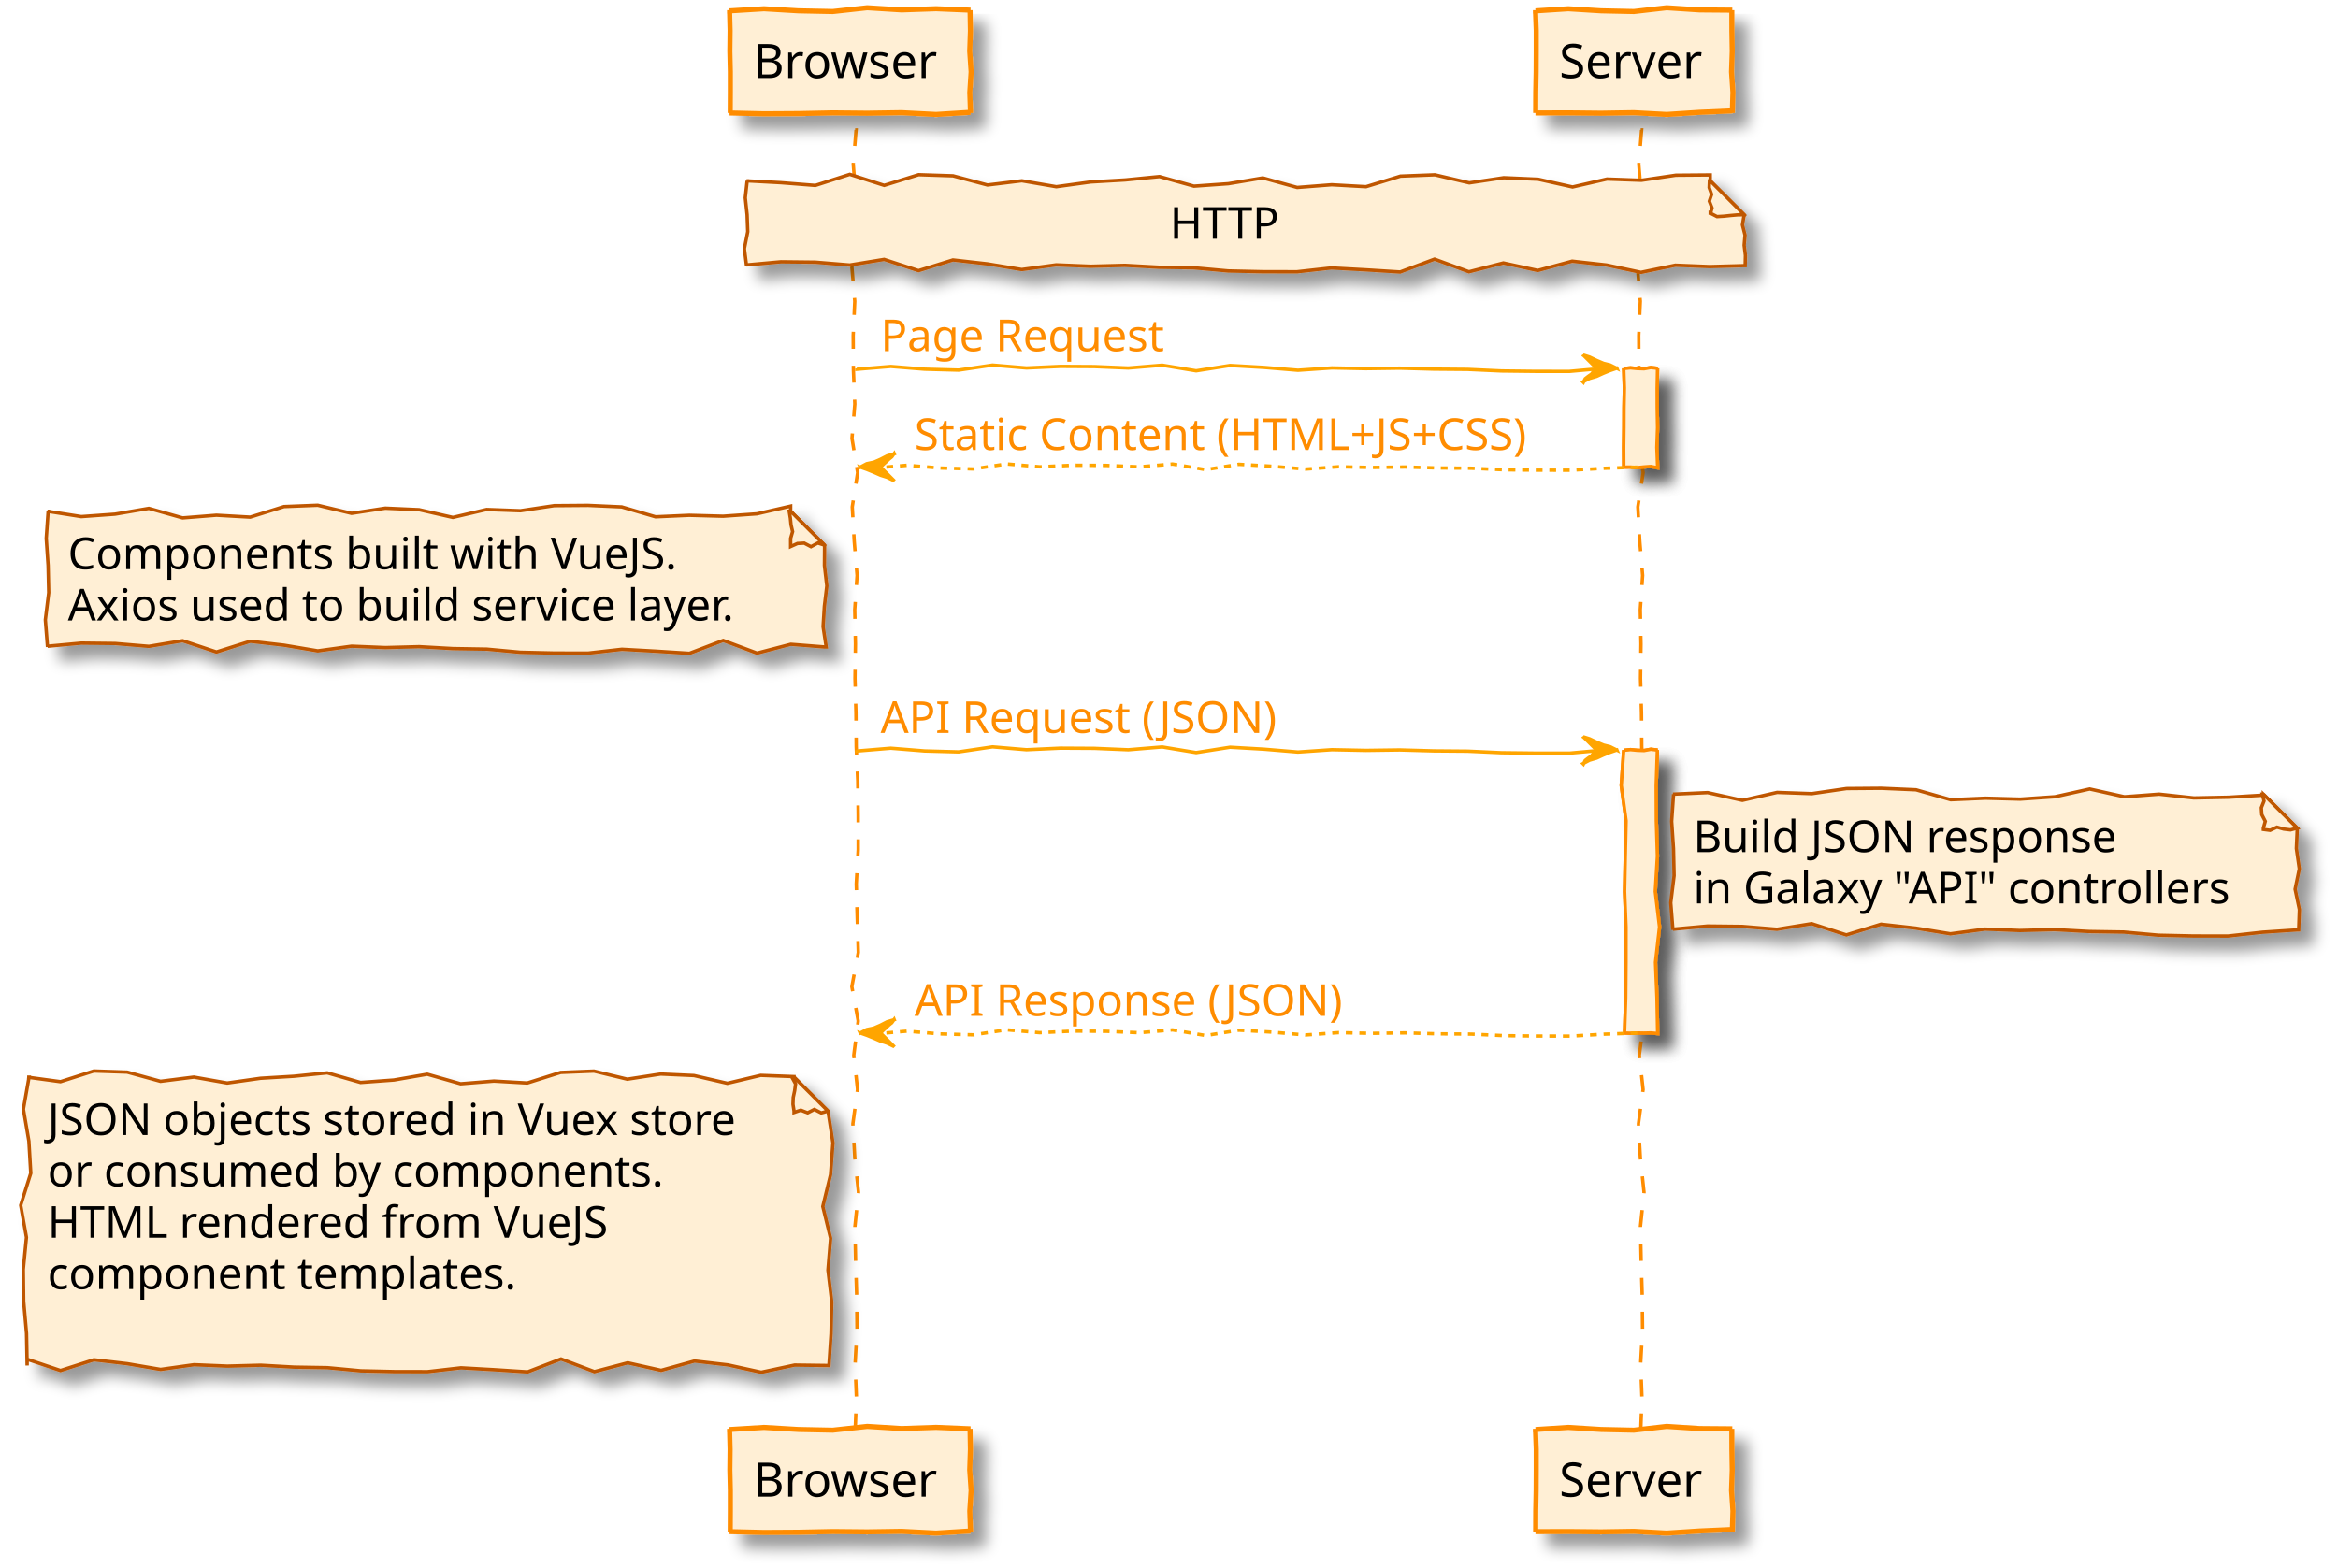
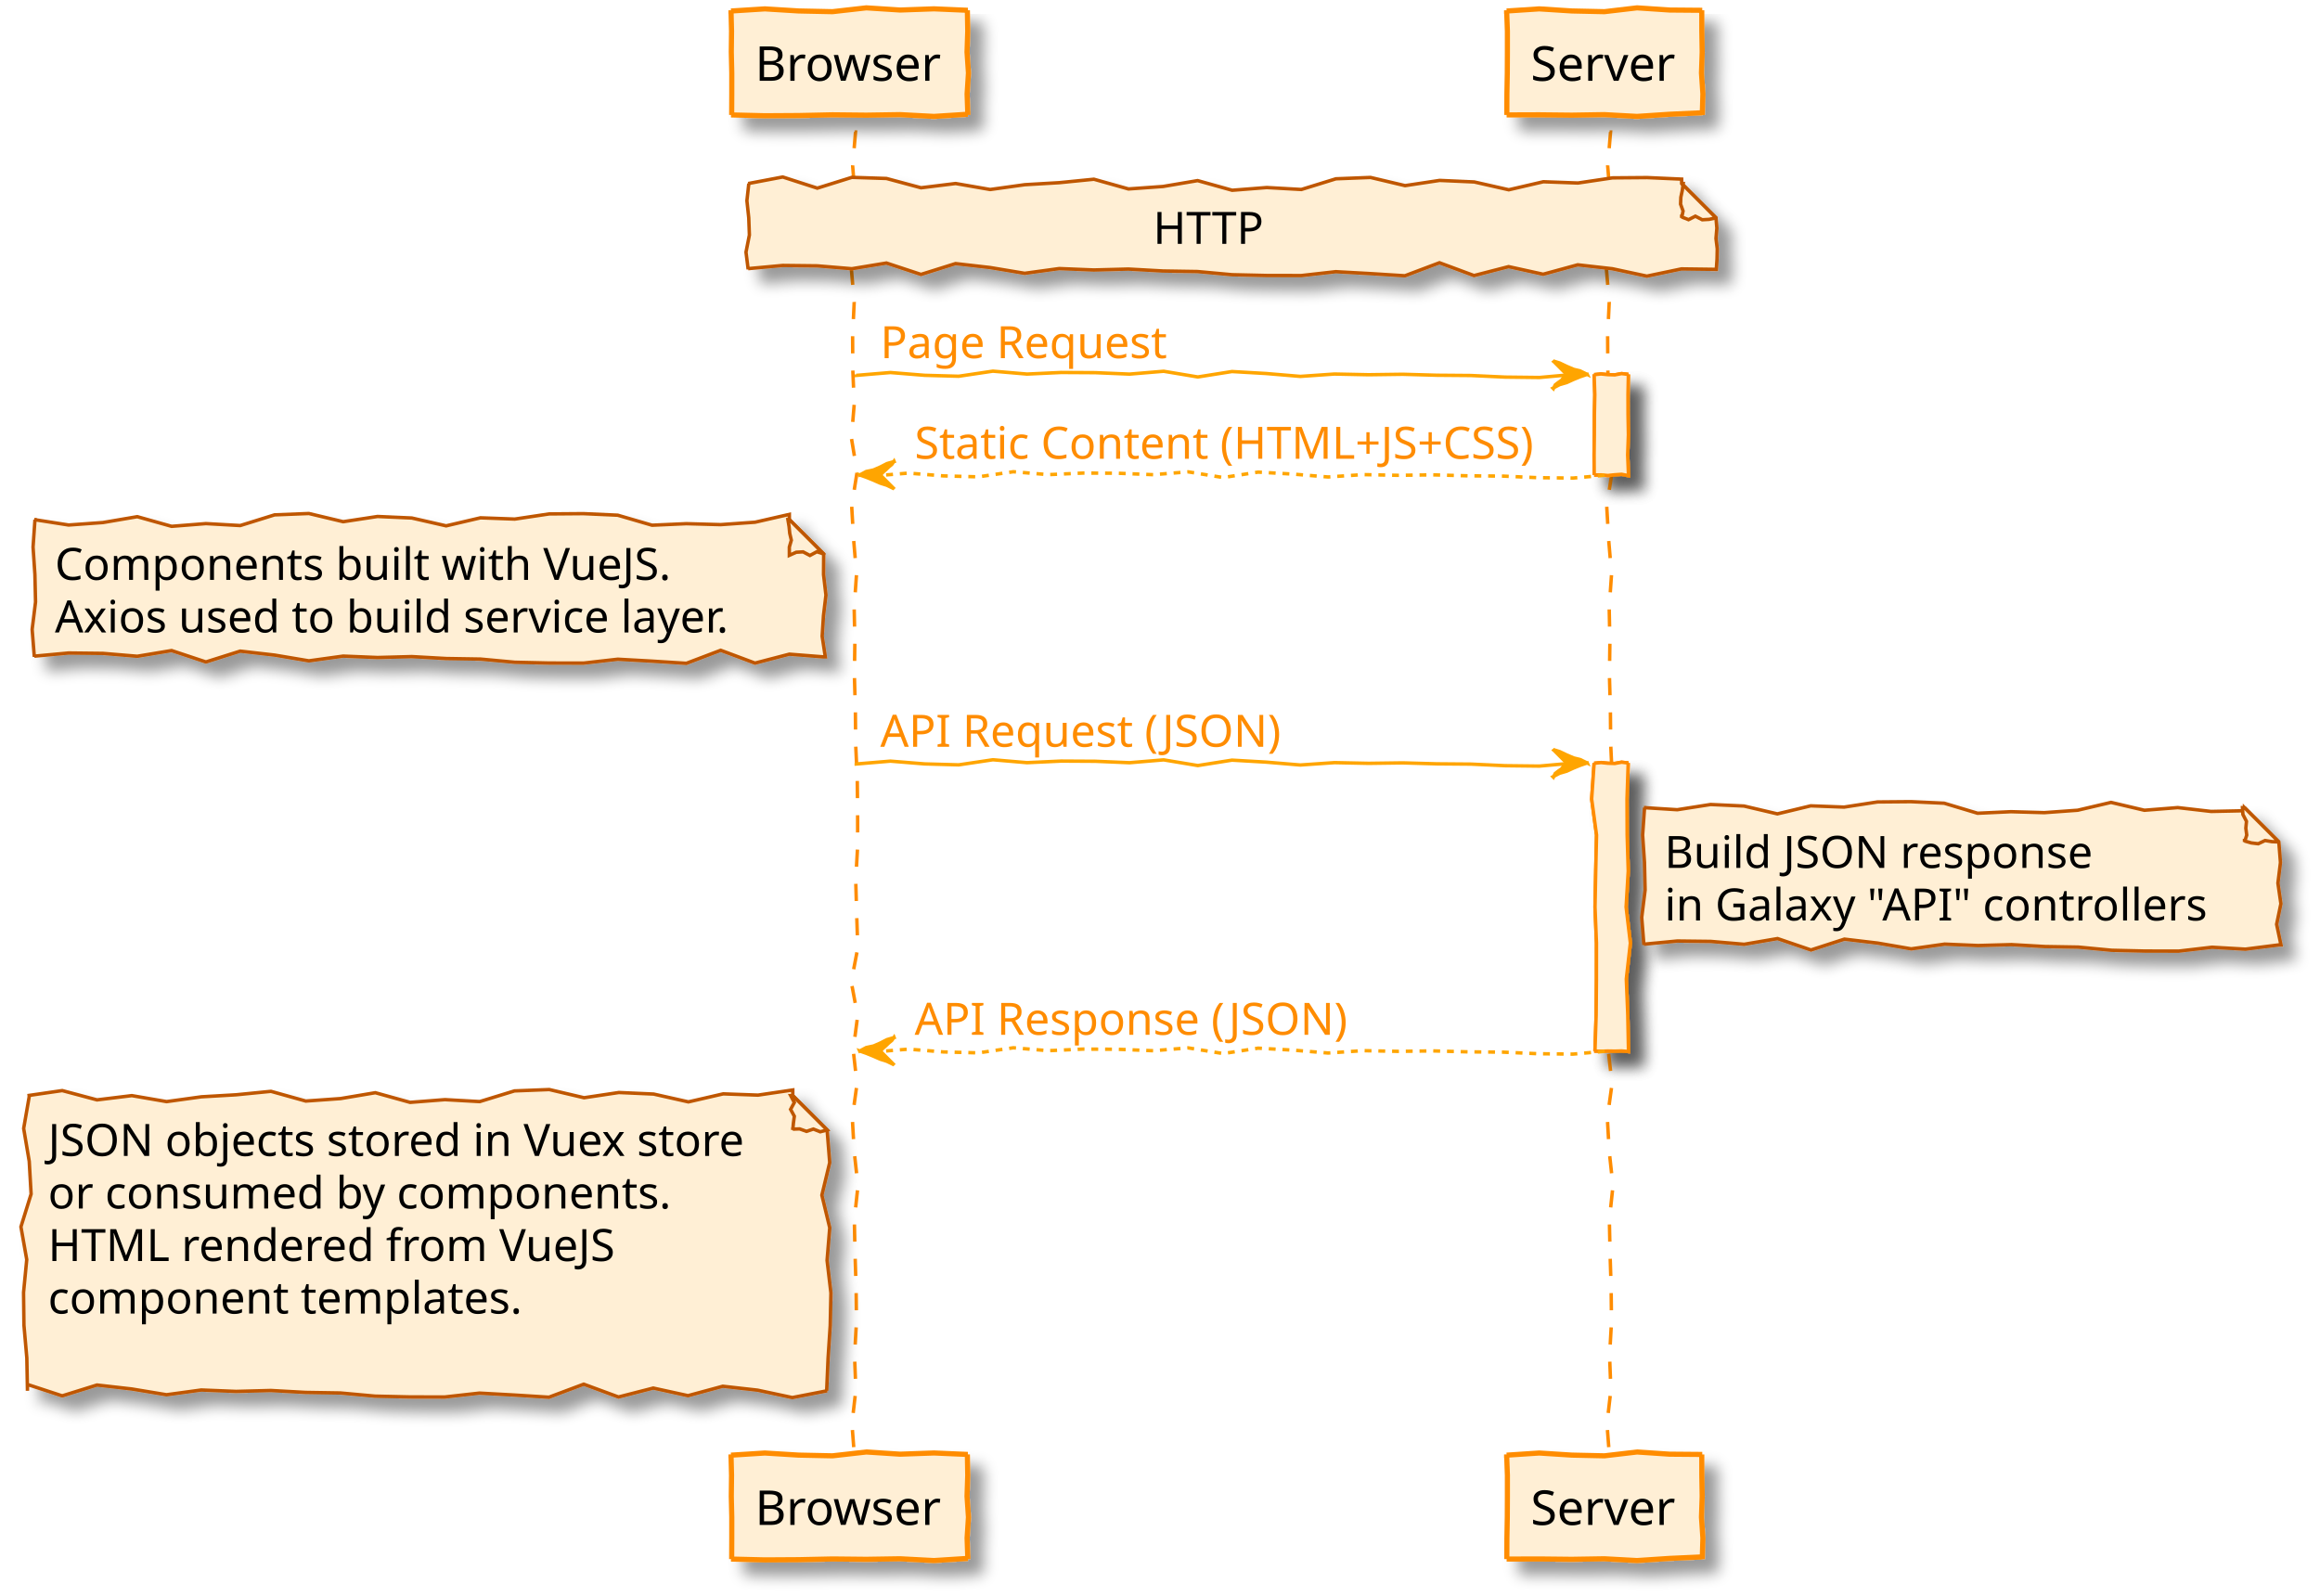
- <svg xmlns="http://www.w3.org/2000/svg" contentScriptType="application/ecmascript" contentStyleType="text/css" height="462px" preserveAspectRatio="none" style="width:689px;height:462px;" version="1.1" viewBox="0 0 689 462" width="689px" zoomAndPan="magnify">
+ <svg xmlns="http://www.w3.org/2000/svg" contentScriptType="application/ecmascript" contentStyleType="text/css" height="465px" preserveAspectRatio="none" style="width:676px;height:465px;" version="1.1" viewBox="0 0 676 465" width="676px" zoomAndPan="magnify">
  <defs>
-     <filter height="300%" id="fux3cxuhgg4qh" width="300%" x="-1" y="-1">
+     <filter height="300%" id="fr7veh3qu11d1" width="300%" x="-1" y="-1">
      <feGaussianBlur result="blurOut" stdDeviation="2.0" />
      <feColorMatrix in="blurOut" result="blurOut2" type="matrix" values="0 0 0 0 0 0 0 0 0 0 0 0 0 0 0 0 0 0 .4 0" />
      <feOffset dx="4.0" dy="4.0" in="blurOut2" result="blurOut3" />
      <feBlend in="SourceGraphic" in2="blurOut3" mode="normal" />
    </filter>
  </defs>
  <g>
-     <polygon fill="#FFEFD5" filter="url(#fux3cxuhgg4qh)" points="478.5,108.562,478.5,108.633,480.5,108.424,482.5,108.627,484.5,108.696,486.5,108.325,488.5,108.562,488.474,108.562,488.358,114.389,488.372,120.216,488.477,126.042,488.269,131.869,488.5,137.695,488.5,137.88,486.5,137.485,484.5,137.629,482.5,137.839,480.5,137.667,478.5,137.695,478.523,137.695,478.489,131.869,478.56,126.042,478.58,120.216,478.695,114.389,478.5,108.562" style="stroke: #FF8C00; stroke-width: 1.0;" />
-     <polygon fill="#FFEFD5" filter="url(#fux3cxuhgg4qh)" points="478.5,221.094,478.5,221.164,480.5,220.956,482.5,221.158,484.5,221.227,486.5,220.856,488.5,221.094,488.422,221.094,488.074,231.519,488.116,241.943,488.432,252.368,487.809,262.793,489.054,273.218,487.87,283.643,488.302,294.067,488.5,304.492,488.5,304.636,486.5,304.464,484.5,304.515,482.5,304.481,480.5,304.552,478.5,304.492,478.739,304.492,479.086,294.067,479.171,283.643,479.179,273.218,478.755,262.793,478.964,252.368,479.202,241.943,477.779,231.519,478.5,221.094" style="stroke: #FF8C00; stroke-width: 1.0;" />
-     <path d="M252,38.297 L252.28,38.297 L251.448,48.398 L252.258,58.5 L252.533,68.602 L251.049,78.703 L251.896,88.805 L251.431,98.906 L251.489,109.008 L251.909,119.109 L251.078,129.211 L252.738,139.312 L251.16,149.414 L251.736,159.516 L252.576,169.617 L251.886,179.719 L252.091,189.82 L251.957,199.922 L252.238,210.023 L252.319,220.125 L252.781,230.227 L252.895,240.328 L252.906,250.43 L252.339,260.531 L252.618,270.633 L252.936,280.734 L251.038,290.836 L252.905,300.938 L251.605,311.039 L252.712,321.141 L251.34,331.242 L251.909,341.344 L252.989,351.445 L251.935,361.547 L252.14,371.648 L252.452,381.75 L252.555,391.852 L251.995,401.953 L252.383,412.055 L252,422.156 " fill="none" style="stroke: #FF8C00; stroke-width: 1.0; stroke-dasharray: 5.0,5.0;" />
-     <path d="M483.5,38.297 L483.78,38.297 L482.948,48.398 L483.758,58.5 L484.033,68.602 L482.549,78.703 L483.396,88.805 L482.931,98.906 L482.989,109.008 L483.409,119.109 L482.578,129.211 L484.238,139.312 L482.66,149.414 L483.236,159.516 L484.076,169.617 L483.386,179.719 L483.591,189.82 L483.457,199.922 L483.738,210.023 L483.819,220.125 L484.281,230.227 L484.395,240.328 L484.406,250.43 L483.839,260.531 L484.118,270.633 L484.436,280.734 L482.538,290.836 L484.405,300.938 L483.105,311.039 L484.212,321.141 L482.84,331.242 L483.409,341.344 L484.489,351.445 L483.435,361.547 L483.64,371.648 L483.952,381.75 L484.055,391.852 L483.495,401.953 L483.883,412.055 L483.5,422.156 " fill="none" style="stroke: #FF8C00; stroke-width: 1.0; stroke-dasharray: 5.0,5.0;" />
-     <polygon fill="#FFEFD5" filter="url(#fux3cxuhgg4qh)" points="215,3,215,3.21,225.143,2.586,235.286,3.193,245.429,3.4,255.571,2.287,265.714,2.922,275.857,2.574,286,3,285.872,3,285.977,9.059,285.769,15.119,286.185,21.178,285.79,27.238,286,33.297,286,33.099,275.857,33.729,265.714,33.211,255.571,33.365,245.429,33.265,235.286,33.475,225.143,33.536,215,33.297,215.195,33.297,215.224,27.238,215.226,21.178,215.085,15.119,215.155,9.059,215,3" style="stroke: #FF8C00; stroke-width: 1.5;" />
-     <text fill="#000000" font-family="sans-serif" font-size="14" lengthAdjust="spacingAndGlyphs" textLength="57" x="222" y="22.995">Browser</text>
-     <polygon fill="#FFEFD5" filter="url(#fux3cxuhgg4qh)" points="215,421.156,215,421.366,225.143,420.742,235.286,421.349,245.429,421.556,255.571,420.443,265.714,421.079,275.857,420.73,286,421.156,285.872,421.156,285.977,427.216,285.769,433.275,286.185,439.334,285.79,445.394,286,451.453,286,451.255,275.857,451.885,265.714,451.367,255.571,451.521,245.429,451.421,235.286,451.632,225.143,451.692,215,451.453,215.195,451.453,215.224,445.394,215.226,439.334,215.085,433.275,215.155,427.216,215,421.156" style="stroke: #FF8C00; stroke-width: 1.5;" />
-     <text fill="#000000" font-family="sans-serif" font-size="14" lengthAdjust="spacingAndGlyphs" textLength="57" x="222" y="441.151">Browser</text>
-     <polygon fill="#FFEFD5" filter="url(#fux3cxuhgg4qh)" points="452.5,3,452.5,3.21,462.167,2.586,471.833,3.193,481.5,3.4,491.167,2.287,500.833,2.922,510.5,3,510.358,3,510.372,9.059,510.477,15.119,510.269,21.178,510.685,27.238,510.5,33.297,510.5,32.667,500.833,33.099,491.167,33.729,481.5,33.211,471.833,33.365,462.167,33.265,452.5,33.297,452.56,33.297,452.58,27.238,452.695,21.178,452.724,15.119,452.726,9.059,452.5,3" style="stroke: #FF8C00; stroke-width: 1.5;" />
-     <text fill="#000000" font-family="sans-serif" font-size="14" lengthAdjust="spacingAndGlyphs" textLength="44" x="459.5" y="22.995">Server</text>
-     <polygon fill="#FFEFD5" filter="url(#fux3cxuhgg4qh)" points="452.5,421.156,452.5,421.366,462.167,420.742,471.833,421.349,481.5,421.556,491.167,420.443,500.833,421.079,510.5,421.156,510.358,421.156,510.372,427.216,510.477,433.275,510.269,439.334,510.685,445.394,510.5,451.453,510.5,450.823,500.833,451.255,491.167,451.885,481.5,451.367,471.833,451.521,462.167,451.421,452.5,451.453,452.56,451.453,452.58,445.394,452.695,439.334,452.724,433.275,452.726,427.216,452.5,421.156" style="stroke: #FF8C00; stroke-width: 1.5;" />
-     <text fill="#000000" font-family="sans-serif" font-size="14" lengthAdjust="spacingAndGlyphs" textLength="44" x="459.5" y="441.151">Server</text>
-     <polygon fill="#FFEFD5" filter="url(#fux3cxuhgg4qh)" points="478.5,108.562,478.5,108.633,480.5,108.424,482.5,108.627,484.5,108.696,486.5,108.325,488.5,108.562,488.474,108.562,488.358,114.389,488.372,120.216,488.477,126.042,488.269,131.869,488.5,137.695,488.5,137.88,486.5,137.485,484.5,137.629,482.5,137.839,480.5,137.667,478.5,137.695,478.523,137.695,478.489,131.869,478.56,126.042,478.58,120.216,478.695,114.389,478.5,108.562" style="stroke: #FF8C00; stroke-width: 1.0;" />
-     <polygon fill="#FFEFD5" filter="url(#fux3cxuhgg4qh)" points="478.5,221.094,478.5,221.164,480.5,220.956,482.5,221.158,484.5,221.227,486.5,220.856,488.5,221.094,488.422,221.094,488.074,231.519,488.116,241.943,488.432,252.368,487.809,262.793,489.054,273.218,487.87,283.643,488.302,294.067,488.5,304.492,488.5,304.636,486.5,304.464,484.5,304.515,482.5,304.481,480.5,304.552,478.5,304.492,478.739,304.492,479.086,294.067,479.171,283.643,479.179,273.218,478.755,262.793,478.964,252.368,479.202,241.943,477.779,231.519,478.5,221.094" style="stroke: #FF8C00; stroke-width: 1.0;" />
-     <path d="M220,53.297 L220.187,53.297 L219.632,58.297 L220.172,63.297 L220.355,68.297 L219.366,73.297 L220,78.297 L220,78.09 L230.138,77.16 L240.276,77.274 L250.414,78.115 L260.552,76.453 L270.69,79.773 L280.828,76.616 L290.966,77.769 L301.103,79.449 L311.241,78.068 L321.379,78.479 L331.517,78.212 L341.655,78.773 L351.793,78.935 L361.931,79.859 L372.069,80.086 L382.207,80.108 L392.345,78.976 L402.483,79.533 L412.621,80.169 L422.759,76.374 L432.897,80.106 L443.034,77.506 L453.172,79.72 L463.31,76.977 L473.448,78.114 L483.586,80.275 L493.724,78.167 L503.862,78.578 L514,78.297 L514.301,78.297 L514.37,75.297 L513.996,72.297 L514.255,69.297 L513.491,66.297 L514,63.297 L514.179,63.476 L512.345,61.641 L510.279,59.576 L508.385,57.682 L505.696,54.993 L504,53.297 L504,51.558 L493.857,51.64 L483.714,53.14 L473.571,52.773 L463.429,55.114 L453.286,52.831 L443.143,52.382 L433,53.906 L422.857,51.519 L412.714,51.913 L402.571,55.027 L392.429,54.459 L382.286,55.255 L372.143,52.439 L362,54.148 L351.857,54.871 L341.714,52.037 L331.571,53.041 L321.429,53.633 L311.286,55.035 L301.143,53.286 L291,54.53 L280.857,51.82 L270.714,51.491 L260.571,54.64 L250.429,51.385 L240.286,54.654 L230.143,53.848 L220,53.297 " fill="#FFEFD5" filter="url(#fux3cxuhgg4qh)" style="stroke: #BF5700; stroke-width: 1.0;" />
-     <path d="M504,53.297 L503.762,53.297 L503.685,55.297 L504.408,57.297 L503.734,59.297 L504.526,61.297 L504,63.297 L504,62.806 L506,63.846 L508,63.727 L510,63.515 L512,63.339 L514,63.297 L514.457,63.754 L512.386,61.682 L510.106,59.403 L508.169,57.465 L505.918,55.215 L504,53.297 " fill="#FFEFD5" style="stroke: #BF5700; stroke-width: 1.0;" />
-     <text fill="#000000" font-family="sans-serif" font-size="13" lengthAdjust="spacingAndGlyphs" textLength="32" x="344.75" y="70.364">HTTP</text>
-     <polygon fill="#FFA500" points="466.5,104.562,466.526,104.627,468.449,105.234,470.524,106.222,472.55,107.086,474.412,107.542,476.5,108.562,476.49,108.538,474.447,109.231,472.452,110.044,470.492,110.941,468.414,111.549,466.5,112.562,466.63,112.693,467.151,111.614,468.053,110.916,469.002,110.264,469.68,109.342,470.5,108.562,470.516,108.579,469.692,107.755,468.942,107.005,468.156,106.219,467.438,105.501,466.5,104.562" style="stroke: #FFA500; stroke-width: 1.0;" />
-     <path d="M252.5,108.562 L252.5,108.843 L262.5,108.01 L272.5,108.82 L282.5,109.095 L292.5,107.611 L302.5,108.459 L312.5,107.994 L322.5,108.051 L332.5,108.472 L342.5,107.641 L352.5,109.301 L362.5,107.722 L372.5,108.299 L382.5,109.138 L392.5,108.448 L402.5,108.653 L412.5,108.52 L422.5,108.8 L432.5,108.881 L442.5,109.343 L452.5,109.457 L462.5,109.468 L472.5,108.562 " fill="none" style="stroke: #FFA500; stroke-width: 1.0;" />
-     <text fill="#FF8C00" font-family="sans-serif" font-size="13" lengthAdjust="spacingAndGlyphs" textLength="88" x="259.5" y="103.497">Page Request</text>
-     <polygon fill="#FFA500" points="263.5,133.695,263.526,133.76,261.449,134.367,259.524,135.355,257.55,136.219,255.412,136.674,253.5,137.695,253.49,137.671,255.447,138.363,257.452,139.177,259.492,140.074,261.414,140.681,263.5,141.695,263.63,141.826,262.551,140.747,261.853,140.049,261.202,139.397,260.28,138.475,259.5,137.695,259.516,137.711,260.293,136.888,261.142,136.137,261.956,135.352,262.838,134.633,263.5,133.695" style="stroke: #FFA500; stroke-width: 1.0;" />
-     <path d="M257.5,137.695 L257.5,137.976 L267.283,137.143 L277.065,137.953 L286.848,138.228 L296.63,136.744 L306.413,137.592 L316.196,137.127 L325.978,137.184 L335.761,137.604 L345.543,136.774 L355.326,138.434 L365.109,136.855 L374.891,137.432 L384.674,138.271 L394.457,137.581 L404.239,137.786 L414.022,137.653 L423.804,137.933 L433.587,138.014 L443.37,138.476 L453.152,138.59 L462.935,138.601 L472.717,138.035 L482.5,137.695 " fill="none" style="stroke: #FFA500; stroke-width: 1.0; stroke-dasharray: 2.0,2.0;" />
-     <text fill="#FF8C00" font-family="sans-serif" font-size="13" lengthAdjust="spacingAndGlyphs" textLength="202" x="269.5" y="132.629">Static Content (HTML+JS+CSS)</text>
-     <path d="M14,150.695 L14.187,150.695 L13.632,158.695 L14.172,166.695 L14.355,174.695 L13.366,182.695 L14,190.695 L14,190.488 L23.956,189.558 L33.913,189.673 L43.87,190.514 L53.826,188.852 L63.783,192.172 L73.739,189.015 L83.696,190.168 L93.652,191.847 L103.609,190.467 L113.565,190.877 L123.522,190.61 L133.478,191.171 L143.435,191.333 L153.391,192.257 L163.348,192.485 L173.304,192.507 L183.261,191.374 L193.217,191.931 L203.174,192.568 L213.13,188.772 L223.087,192.505 L233.043,189.905 L243,190.695 L243.475,190.695 L242.56,184.695 L242.939,178.695 L243.659,172.695 L242.957,166.695 L243,160.695 L243.066,160.762 L241.213,158.908 L239.262,156.957 L236.998,154.693 L235.18,152.876 L233,150.695 L233,149.169 L223.046,151.454 L213.091,152.157 L203.136,151.881 L193.182,152.33 L183.227,149.407 L173.273,148.956 L163.318,149.038 L153.364,150.538 L143.409,150.171 L133.454,152.512 L123.5,150.23 L113.546,149.78 L103.591,151.304 L93.636,148.917 L83.682,149.311 L73.727,152.426 L63.773,151.857 L53.818,152.654 L43.864,149.837 L33.909,151.547 L23.954,152.27 L14,150.695 " fill="#FFEFD5" filter="url(#fux3cxuhgg4qh)" style="stroke: #BF5700; stroke-width: 1.0;" />
-     <path d="M233,150.695 L232.58,150.695 L232.915,152.695 L233.112,154.695 L233.579,156.695 L232.996,158.695 L233,160.695 L233,161.107 L235,160.203 L237,160.093 L239,161.143 L241,160.058 L243,160.695 L243.32,161.015 L241.13,158.825 L238.832,156.527 L236.778,154.473 L235.288,152.984 L233,150.695 " fill="#FFEFD5" style="stroke: #BF5700; stroke-width: 1.0;" />
-     <text fill="#000000" font-family="sans-serif" font-size="13" lengthAdjust="spacingAndGlyphs" textLength="187" x="20" y="167.762">Components built with VueJS.</text>
-     <text fill="#000000" font-family="sans-serif" font-size="13" lengthAdjust="spacingAndGlyphs" textLength="208" x="20" y="182.895">Axios used to build service layer.</text>
-     <polygon fill="#FFA500" points="466.5,217.094,466.526,217.159,468.449,217.766,470.524,218.754,472.55,219.617,474.412,220.073,476.5,221.094,476.49,221.07,474.447,221.762,472.452,222.575,470.492,223.473,468.414,224.08,466.5,225.094,466.63,225.224,467.151,224.145,468.053,223.447,469.002,222.796,469.68,221.874,470.5,221.094,470.516,221.11,469.692,220.286,468.942,219.536,468.156,218.75,467.438,218.032,466.5,217.094" style="stroke: #FFA500; stroke-width: 1.0;" />
-     <path d="M252.5,221.094 L252.5,221.374 L262.5,220.541 L272.5,221.351 L282.5,221.627 L292.5,220.143 L302.5,220.99 L312.5,220.525 L322.5,220.582 L332.5,221.003 L342.5,220.172 L352.5,221.832 L362.5,220.253 L372.5,220.83 L382.5,221.67 L392.5,220.979 L402.5,221.185 L412.5,221.051 L422.5,221.332 L432.5,221.413 L442.5,221.875 L452.5,221.988 L462.5,221.999 L472.5,221.094 " fill="none" style="stroke: #FFA500; stroke-width: 1.0;" />
-     <text fill="#FF8C00" font-family="sans-serif" font-size="13" lengthAdjust="spacingAndGlyphs" textLength="122" x="259.5" y="216.028">API Request (JSON)</text>
-     <path d="M493,234.094 L493.187,234.094 L492.632,242.094 L493.172,250.094 L493.355,258.094 L492.366,266.094 L493,274.094 L493,273.887 L503.222,272.956 L513.444,273.071 L523.667,273.912 L533.889,272.25 L544.111,275.57 L554.333,272.413 L564.556,273.566 L574.778,275.246 L585,273.865 L595.222,274.276 L605.444,274.009 L615.667,274.57 L625.889,274.731 L636.111,275.656 L646.333,275.883 L656.556,275.905 L666.778,274.773 L677,274.094 L677.412,274.094 L677.624,268.094 L676.359,262.094 L677.603,256.094 L676.736,250.094 L677,244.094 L677.336,244.429 L674.689,241.783 L672.957,240.051 L671.466,238.56 L668.969,236.063 L667,234.094 L667,234.375 L656.765,234.997 L646.529,235.204 L636.294,234.083 L626.059,234.86 L615.823,232.567 L605.588,234.852 L595.353,235.556 L585.118,235.279 L574.882,235.728 L564.647,232.805 L554.412,232.355 L544.177,232.437 L533.941,233.937 L523.706,233.57 L513.471,235.911 L503.235,233.628 L493,234.094 " fill="#FFEFD5" filter="url(#fux3cxuhgg4qh)" style="stroke: #BF5700; stroke-width: 1.0;" />
-     <path d="M667,234.094 L666.695,234.094 L667.203,236.094 L666.407,238.094 L666.539,240.094 L667.577,242.094 L667,244.094 L667,244.481 L669,244.747 L671,243.808 L673,244.377 L675,244.619 L677,244.094 L676.703,243.797 L674.94,242.034 L673.079,240.173 L671.41,238.503 L668.997,236.091 L667,234.094 " fill="#FFEFD5" style="stroke: #BF5700; stroke-width: 1.0;" />
-     <text fill="#000000" font-family="sans-serif" font-size="13" lengthAdjust="spacingAndGlyphs" textLength="130" x="499" y="251.161">Build JSON response</text>
-     <text fill="#000000" font-family="sans-serif" font-size="13" lengthAdjust="spacingAndGlyphs" textLength="163" x="499" y="266.293">in Galaxy "API" controllers</text>
-     <polygon fill="#FFA500" points="263.5,300.492,263.526,300.557,261.449,301.164,259.524,302.152,257.55,303.016,255.412,303.471,253.5,304.492,253.49,304.468,255.447,305.16,257.452,305.974,259.492,306.871,261.414,307.478,263.5,308.492,263.63,308.623,262.551,307.544,261.853,306.846,261.202,306.194,260.28,305.272,259.5,304.492,259.516,304.508,260.293,303.685,261.142,302.934,261.956,302.149,262.838,301.43,263.5,300.492" style="stroke: #FFA500; stroke-width: 1.0;" />
-     <path d="M257.5,304.492 L257.5,304.772 L267.283,303.94 L277.065,304.75 L286.848,305.025 L296.63,303.541 L306.413,304.389 L316.196,303.923 L325.978,303.981 L335.761,304.401 L345.543,303.57 L355.326,305.23 L365.109,303.652 L374.891,304.228 L384.674,305.068 L394.457,304.378 L404.239,304.583 L414.022,304.45 L423.804,304.73 L433.587,304.811 L443.37,305.273 L453.152,305.387 L462.935,305.398 L472.717,304.832 L482.5,304.492 " fill="none" style="stroke: #FFA500; stroke-width: 1.0; stroke-dasharray: 2.0,2.0;" />
-     <text fill="#FF8C00" font-family="sans-serif" font-size="13" lengthAdjust="spacingAndGlyphs" textLength="132" x="269.5" y="299.426">API Response (JSON)</text>
-     <path d="M8,317.492 L8.56,317.492 L6.895,326.937 L8.515,336.381 L9.066,345.825 L6.098,355.27 L7.793,364.714 L6.863,374.159 L6.977,383.603 L7.818,393.048 L8,402.492 L8,400.649 L17.833,403.969 L27.667,400.811 L37.5,401.965 L47.333,403.644 L57.167,402.263 L67,402.674 L76.833,402.407 L86.667,402.968 L96.5,403.13 L106.333,404.054 L116.167,404.282 L126,404.303 L135.833,403.171 L145.667,403.728 L155.5,404.365 L165.333,400.569 L175.167,404.301 L185,401.702 L194.833,403.916 L204.667,401.172 L214.5,402.31 L224.333,404.47 L234.167,402.362 L244,402.492 L244.281,402.492 L244.903,393.117 L245.11,383.742 L243.99,374.367 L244.766,364.992 L242.474,355.617 L244.758,346.242 L245.462,336.867 L244,327.492 L244.279,327.772 L242.385,325.877 L239.696,323.189 L237.59,321.082 L235.609,319.102 L234,317.492 L234,317.335 L224.174,316.968 L214.348,319.309 L204.522,317.026 L194.696,316.577 L184.87,318.101 L175.043,315.714 L165.217,316.108 L155.391,319.223 L145.565,318.654 L135.739,319.451 L125.913,316.634 L116.087,318.343 L106.261,319.067 L96.435,316.232 L86.609,317.237 L76.783,317.828 L66.957,319.23 L57.13,317.481 L47.304,318.726 L37.478,316.015 L27.652,315.686 L17.826,318.835 L8,317.492 " fill="#FFEFD5" filter="url(#fux3cxuhgg4qh)" style="stroke: #BF5700; stroke-width: 1.0;" />
-     <path d="M234,317.492 L233.363,317.492 L234.452,319.492 L234.184,321.492 L233.762,323.492 L233.685,325.492 L234,327.492 L234,327.9 L236,327.226 L238,328.018 L240,327.001 L242,328.041 L244,327.492 L244.304,327.797 L242.154,325.646 L240.03,323.522 L238.457,321.949 L236.386,319.878 L234,317.492 " fill="#FFEFD5" style="stroke: #BF5700; stroke-width: 1.0;" />
-     <text fill="#000000" font-family="sans-serif" font-size="13" lengthAdjust="spacingAndGlyphs" textLength="215" x="14" y="334.559">JSON objects stored in Vuex store</text>
-     <text fill="#000000" font-family="sans-serif" font-size="13" lengthAdjust="spacingAndGlyphs" textLength="191" x="14" y="349.692">or consumed by components.</text>
-     <text fill="#000000" font-family="sans-serif" font-size="13" lengthAdjust="spacingAndGlyphs" textLength="172" x="14" y="364.825">HTML rendered from VueJS</text>
-     <text fill="#000000" font-family="sans-serif" font-size="13" lengthAdjust="spacingAndGlyphs" textLength="146" x="14" y="379.957">component templates.</text>
-     <text fill="#000000" font-family="sans-serif" font-size="13" lengthAdjust="spacingAndGlyphs" textLength="0" x="18" y="395.09" />
+     <polygon fill="#FFEFD5" filter="url(#fr7veh3qu11d1)" points="464.5,109.109,464.5,109.179,466.5,108.971,468.5,109.174,470.5,109.243,472.5,108.872,474.5,109.109,474.474,109.109,474.358,114.972,474.372,120.834,474.477,126.696,474.269,132.558,474.5,138.42,474.5,138.605,472.5,138.21,470.5,138.354,468.5,138.564,466.5,138.391,464.5,138.42,464.523,138.42,464.489,132.558,464.56,126.696,464.58,120.834,464.695,114.972,464.5,109.109" style="stroke: #FF8C00; stroke-width: 1.0;" />
+     <polygon fill="#FFEFD5" filter="url(#fr7veh3qu11d1)" points="464.5,222.352,464.5,222.422,466.5,222.214,468.5,222.416,470.5,222.485,472.5,222.114,474.5,222.352,474.422,222.352,474.074,232.843,474.116,243.334,474.432,253.826,473.809,264.317,475.054,274.809,473.87,285.3,474.302,295.792,474.5,306.283,474.5,306.427,472.5,306.255,470.5,306.306,468.5,306.273,466.5,306.343,464.5,306.283,464.739,306.283,465.086,295.792,465.171,285.3,465.179,274.809,464.755,264.317,464.964,253.826,465.202,243.334,463.779,232.843,464.5,222.352" style="stroke: #FF8C00; stroke-width: 1.0;" />
+     <path d="M249,38.488 L249.28,38.488 L248.448,48.395 L249.258,58.301 L249.533,68.207 L248.049,78.114 L248.896,88.02 L248.431,97.926 L248.489,107.833 L248.909,117.739 L248.078,127.645 L249.738,137.552 L248.16,147.458 L248.736,157.364 L249.576,167.271 L248.886,177.177 L249.091,187.083 L248.957,196.99 L249.238,206.896 L249.319,216.803 L249.781,226.709 L249.895,236.615 L249.906,246.522 L249.339,256.428 L249.618,266.334 L249.936,276.241 L248.038,286.147 L249.905,296.053 L248.605,305.96 L249.712,315.866 L248.34,325.772 L248.909,335.679 L249.989,345.585 L248.935,355.491 L249.14,365.398 L249.452,375.304 L249.555,385.211 L248.995,395.117 L249.383,405.023 L248.237,414.93 L249,424.836 " fill="none" style="stroke: #FF8C00; stroke-width: 1.0; stroke-dasharray: 5.0,5.0;" />
+     <path d="M469,38.488 L469.28,38.488 L468.448,48.395 L469.258,58.301 L469.533,68.207 L468.049,78.114 L468.896,88.02 L468.431,97.926 L468.489,107.833 L468.909,117.739 L468.078,127.645 L469.738,137.552 L468.16,147.458 L468.736,157.364 L469.576,167.271 L468.886,177.177 L469.091,187.083 L468.957,196.99 L469.238,206.896 L469.319,216.803 L469.781,226.709 L469.895,236.615 L469.906,246.522 L469.339,256.428 L469.618,266.334 L469.936,276.241 L468.038,286.147 L469.905,296.053 L468.605,305.96 L469.712,315.866 L468.34,325.772 L468.909,335.679 L469.989,345.585 L468.935,355.491 L469.14,365.398 L469.452,375.304 L469.555,385.211 L468.995,395.117 L469.383,405.023 L468.237,414.93 L469,424.836 " fill="none" style="stroke: #FF8C00; stroke-width: 1.0; stroke-dasharray: 5.0,5.0;" />
+     <polygon fill="#FFEFD5" filter="url(#fr7veh3qu11d1)" points="213,3,213,3.21,222.857,2.586,232.714,3.193,242.571,3.4,252.429,2.287,262.286,2.922,272.143,2.574,282,3,281.872,3,281.977,9.098,281.769,15.195,282.185,21.293,281.79,27.391,282,33.488,282,33.291,272.143,33.92,262.286,33.403,252.429,33.556,242.571,33.456,232.714,33.667,222.857,33.727,213,33.488,213.195,33.488,213.224,27.391,213.226,21.293,213.085,15.195,213.155,9.098,213,3" style="stroke: #FF8C00; stroke-width: 1.5;" />
+     <text fill="#000000" font-family="sans-serif" font-size="14" lengthAdjust="spacingAndGlyphs" textLength="55" x="220" y="23.535">Browser</text>
+     <polygon fill="#FFEFD5" filter="url(#fr7veh3qu11d1)" points="213,423.836,213,424.046,222.857,423.422,232.714,424.029,242.571,424.236,252.429,423.123,262.286,423.758,272.143,423.409,282,423.836,281.872,423.836,281.977,429.934,281.769,436.031,282.185,442.129,281.79,448.227,282,454.324,282,454.127,272.143,454.756,262.286,454.238,252.429,454.392,242.571,454.292,232.714,454.503,222.857,454.563,213,454.324,213.195,454.324,213.224,448.227,213.226,442.129,213.085,436.031,213.155,429.934,213,423.836" style="stroke: #FF8C00; stroke-width: 1.5;" />
+     <text fill="#000000" font-family="sans-serif" font-size="14" lengthAdjust="spacingAndGlyphs" textLength="55" x="220" y="444.371">Browser</text>
+     <polygon fill="#FFEFD5" filter="url(#fr7veh3qu11d1)" points="439,3,439,3.21,448.5,2.586,458,3.193,467.5,3.4,477,2.287,486.5,2.922,496,3,495.858,3,495.872,9.098,495.977,15.195,495.769,21.293,496.185,27.391,496,33.488,496,32.858,486.5,33.291,477,33.92,467.5,33.403,458,33.556,448.5,33.456,439,33.488,439.06,33.488,439.08,27.391,439.195,21.293,439.224,15.195,439.226,9.098,439,3" style="stroke: #FF8C00; stroke-width: 1.5;" />
+     <text fill="#000000" font-family="sans-serif" font-size="14" lengthAdjust="spacingAndGlyphs" textLength="43" x="446" y="23.535">Server</text>
+     <polygon fill="#FFEFD5" filter="url(#fr7veh3qu11d1)" points="439,423.836,439,424.046,448.5,423.422,458,424.029,467.5,424.236,477,423.123,486.5,423.758,496,423.836,495.858,423.836,495.872,429.934,495.977,436.031,495.769,442.129,496.185,448.227,496,454.324,496,453.694,486.5,454.127,477,454.756,467.5,454.238,458,454.392,448.5,454.292,439,454.324,439.06,454.324,439.08,448.227,439.195,442.129,439.224,436.031,439.226,429.934,439,423.836" style="stroke: #FF8C00; stroke-width: 1.5;" />
+     <text fill="#000000" font-family="sans-serif" font-size="14" lengthAdjust="spacingAndGlyphs" textLength="43" x="446" y="444.371">Server</text>
+     <polygon fill="#FFEFD5" filter="url(#fr7veh3qu11d1)" points="464.5,109.109,464.5,109.179,466.5,108.971,468.5,109.174,470.5,109.243,472.5,108.872,474.5,109.109,474.474,109.109,474.358,114.972,474.372,120.834,474.477,126.696,474.269,132.558,474.5,138.42,474.5,138.605,472.5,138.21,470.5,138.354,468.5,138.564,466.5,138.391,464.5,138.42,464.523,138.42,464.489,132.558,464.56,126.696,464.58,120.834,464.695,114.972,464.5,109.109" style="stroke: #FF8C00; stroke-width: 1.0;" />
+     <polygon fill="#FFEFD5" filter="url(#fr7veh3qu11d1)" points="464.5,222.352,464.5,222.422,466.5,222.214,468.5,222.416,470.5,222.485,472.5,222.114,474.5,222.352,474.422,222.352,474.074,232.843,474.116,243.334,474.432,253.826,473.809,264.317,475.054,274.809,473.87,285.3,474.302,295.792,474.5,306.283,474.5,306.427,472.5,306.255,470.5,306.306,468.5,306.273,466.5,306.343,464.5,306.283,464.739,306.283,465.086,295.792,465.171,285.3,465.179,274.809,464.755,264.317,464.964,253.826,465.202,243.334,463.779,232.843,464.5,222.352" style="stroke: #FF8C00; stroke-width: 1.0;" />
+     <path d="M218,53.488 L218.187,53.488 L217.632,58.488 L218.172,63.488 L218.355,68.488 L217.366,73.488 L218,78.488 L218,78.281 L228.071,77.351 L238.143,77.466 L248.214,78.306 L258.286,76.645 L268.357,79.965 L278.429,76.808 L288.5,77.961 L298.571,79.64 L308.643,78.26 L318.714,78.67 L328.786,78.403 L338.857,78.964 L348.929,79.126 L359,80.05 L369.071,80.278 L379.143,80.3 L389.214,79.167 L399.286,79.725 L409.357,80.361 L419.429,76.565 L429.5,80.298 L439.571,77.698 L449.643,79.912 L459.714,77.168 L469.786,78.306 L479.857,80.466 L489.929,78.358 L500,78.488 L500.094,78.488 L500.301,75.488 L500.37,72.488 L499.997,69.488 L500.255,66.488 L500,63.488 L499.64,63.129 L498.179,61.667 L496.345,59.833 L494.279,57.768 L492.385,55.874 L490,53.488 L490,52.2 L479.926,51.749 L469.852,51.831 L459.778,53.331 L449.704,52.964 L439.63,55.305 L429.556,53.023 L419.481,52.574 L409.407,54.097 L399.333,51.71 L389.259,52.104 L379.185,55.219 L369.111,54.65 L359.037,55.447 L348.963,52.63 L338.889,54.34 L328.815,55.063 L318.741,52.228 L308.667,53.233 L298.593,53.824 L288.519,55.226 L278.444,53.477 L268.37,54.722 L258.296,52.011 L248.222,51.682 L238.148,54.831 L228.074,51.576 L218,53.488 " fill="#FFEFD5" filter="url(#fr7veh3qu11d1)" style="stroke: #BF5700; stroke-width: 1.0;" />
+     <path d="M490,53.488 L490.452,53.488 L490.184,55.488 L489.762,57.488 L489.685,59.488 L490.408,61.488 L490,63.488 L490,63.222 L492,64.014 L494,62.997 L496,64.037 L498,63.919 L500,63.488 L500.154,63.642 L498.03,61.518 L496.457,59.945 L494.386,57.874 L492.106,55.595 L490,53.488 " fill="#FFEFD5" style="stroke: #BF5700; stroke-width: 1.0;" />
+     <text fill="#000000" font-family="sans-serif" font-size="13" lengthAdjust="spacingAndGlyphs" textLength="33" x="336" y="71.057">HTTP</text>
+     <polygon fill="#FFA500" points="452.5,105.109,452.526,105.174,454.449,105.781,456.524,106.769,458.55,107.633,460.412,108.089,462.5,109.109,462.49,109.085,460.447,109.777,458.452,110.591,456.492,111.488,454.414,112.095,452.5,113.109,452.63,113.24,453.151,112.161,454.053,111.463,455.002,110.811,455.68,109.889,456.5,109.109,456.516,109.126,455.692,108.302,454.942,107.552,454.156,106.766,453.438,106.047,452.5,105.109" style="stroke: #FFA500; stroke-width: 1.0;" />
+     <path d="M249.5,109.109 L249.5,109.39 L259.452,108.557 L269.405,109.367 L279.357,109.642 L289.31,108.158 L299.262,109.006 L309.214,108.541 L319.167,108.598 L329.119,109.019 L339.071,108.188 L349.024,109.848 L358.976,108.269 L368.929,108.846 L378.881,109.685 L388.833,108.995 L398.786,109.2 L408.738,109.067 L418.69,109.347 L428.643,109.428 L438.595,109.89 L448.548,110.004 L458.5,109.109 " fill="none" style="stroke: #FFA500; stroke-width: 1.0;" />
+     <text fill="#FF8C00" font-family="sans-serif" font-size="13" lengthAdjust="spacingAndGlyphs" textLength="83" x="256.5" y="104.367">Page Request</text>
+     <polygon fill="#FFA500" points="260.5,134.42,260.526,134.485,258.449,135.092,256.524,136.08,254.549,136.944,252.412,137.399,250.5,138.42,250.49,138.396,252.447,139.088,254.452,139.901,256.492,140.799,258.414,141.406,260.5,142.42,260.63,142.55,259.551,141.471,258.853,140.773,258.202,140.122,257.28,139.2,256.5,138.42,256.516,138.436,257.293,137.612,258.142,136.862,258.956,136.076,259.838,135.358,260.5,134.42" style="stroke: #FFA500; stroke-width: 1.0;" />
+     <path d="M254.5,138.42 L254.5,138.7 L264.69,137.868 L274.881,138.678 L285.071,138.953 L295.262,137.469 L305.452,138.316 L315.643,137.851 L325.833,137.909 L336.024,138.329 L346.214,137.498 L356.405,139.158 L366.595,137.579 L376.786,138.156 L386.976,138.996 L397.167,138.306 L407.357,138.511 L417.548,138.377 L427.738,138.658 L437.929,138.739 L448.119,139.201 L458.31,139.315 L468.5,138.42 " fill="none" style="stroke: #FFA500; stroke-width: 1.0; stroke-dasharray: 2.0,2.0;" />
+     <text fill="#FF8C00" font-family="sans-serif" font-size="13" lengthAdjust="spacingAndGlyphs" textLength="191" x="266.5" y="133.678">Static Content (HTML+JS+CSS)</text>
+     <path d="M10,151.42 L10.187,151.42 L9.632,159.42 L10.172,167.42 L10.355,175.42 L9.366,183.42 L10,191.42 L10,191.213 L20,190.283 L30,190.397 L40,191.238 L50,189.576 L60,192.896 L70,189.739 L80,190.893 L90,192.572 L100,191.191 L110,191.602 L120,191.335 L130,191.896 L140,192.058 L150,192.982 L160,193.209 L170,193.231 L180,192.099 L190,192.656 L200,193.292 L210,189.497 L220,193.229 L230,190.629 L240,191.42 L240.475,191.42 L239.56,185.42 L239.939,179.42 L240.659,173.42 L239.957,167.42 L240,161.42 L240.066,161.486 L238.213,159.633 L236.262,157.681 L233.998,155.417 L232.18,153.6 L230,151.42 L230,149.893 L220,152.178 L210,152.882 L200,152.605 L190,153.055 L180,150.132 L170,149.681 L160,149.763 L150,151.263 L140,150.896 L130,153.237 L120,150.954 L110,150.505 L100,152.029 L90,149.642 L80,150.036 L70,153.15 L60,152.582 L50,153.379 L40,150.562 L30,152.271 L20,152.994 L10,151.42 " fill="#FFEFD5" filter="url(#fr7veh3qu11d1)" style="stroke: #BF5700; stroke-width: 1.0;" />
+     <path d="M230,151.42 L229.58,151.42 L229.915,153.42 L230.112,155.42 L230.579,157.42 L229.996,159.42 L230,161.42 L230,161.831 L232,160.928 L234,160.818 L236,161.868 L238,160.783 L240,161.42 L240.32,161.74 L238.13,159.55 L235.832,157.251 L233.778,155.198 L232.288,153.708 L230,151.42 " fill="#FFEFD5" style="stroke: #BF5700; stroke-width: 1.0;" />
+     <text fill="#000000" font-family="sans-serif" font-size="13" lengthAdjust="spacingAndGlyphs" textLength="186" x="16" y="168.988">Components built with VueJS.</text>
+     <text fill="#000000" font-family="sans-serif" font-size="13" lengthAdjust="spacingAndGlyphs" textLength="209" x="16" y="184.299">Axios used to build service layer.</text>
+     <polygon fill="#FFA500" points="452.5,218.352,452.526,218.417,454.449,219.023,456.524,220.011,458.55,220.875,460.412,221.331,462.5,222.352,462.49,222.327,460.447,223.02,458.452,223.833,456.492,224.731,454.414,225.338,452.5,226.352,452.63,226.482,453.151,225.403,454.053,224.705,455.002,224.053,455.68,223.131,456.5,222.352,456.516,222.368,455.692,221.544,454.942,220.794,454.156,220.008,453.438,219.29,452.5,218.352" style="stroke: #FFA500; stroke-width: 1.0;" />
+     <path d="M249.5,222.352 L249.5,222.632 L259.452,221.799 L269.405,222.609 L279.357,222.885 L289.31,221.4 L299.262,222.248 L309.214,221.783 L319.167,221.84 L329.119,222.261 L339.071,221.43 L349.024,223.09 L358.976,221.511 L368.929,222.088 L378.881,222.928 L388.833,222.237 L398.786,222.442 L408.738,222.309 L418.69,222.59 L428.643,222.67 L438.595,223.132 L448.548,223.246 L458.5,222.352 " fill="none" style="stroke: #FFA500; stroke-width: 1.0;" />
+     <text fill="#FF8C00" font-family="sans-serif" font-size="13" lengthAdjust="spacingAndGlyphs" textLength="117" x="256.5" y="217.609">API Request (JSON)</text>
+     <path d="M479,235.352 L479.187,235.352 L478.632,243.352 L479.172,251.352 L479.355,259.352 L478.366,267.352 L479,275.352 L479,275.144 L488.737,274.214 L498.474,274.329 L508.211,275.17 L517.947,273.508 L527.684,276.828 L537.421,273.671 L547.158,274.824 L556.895,276.503 L566.632,275.123 L576.368,275.534 L586.105,275.266 L595.842,275.828 L605.579,275.989 L615.316,276.913 L625.053,277.141 L634.789,277.163 L644.526,276.031 L654.263,276.588 L664,275.352 L664.624,275.352 L663.359,269.352 L664.603,263.352 L663.736,257.352 L664.475,251.352 L664,245.352 L663.689,245.04 L661.957,243.309 L660.466,241.818 L657.969,239.321 L656.066,237.418 L654,235.352 L654,236.255 L644.278,236.462 L634.556,235.341 L624.833,236.118 L615.111,233.825 L605.389,236.11 L595.667,236.813 L585.944,236.537 L576.222,236.986 L566.5,234.063 L556.778,233.612 L547.056,233.695 L537.333,235.195 L527.611,234.827 L517.889,237.169 L508.167,234.886 L498.444,234.437 L488.722,235.96 L479,235.352 " fill="#FFEFD5" filter="url(#fr7veh3qu11d1)" style="stroke: #BF5700; stroke-width: 1.0;" />
+     <path d="M654,235.352 L653.407,235.352 L653.539,237.352 L654.577,239.352 L654.387,241.352 L654.653,243.352 L654,245.352 L654,245.065 L656,245.635 L658,245.876 L660,244.932 L662,245.266 L664,245.352 L664.079,245.431 L662.41,243.761 L659.997,241.349 L658.291,239.642 L655.652,237.004 L654,235.352 " fill="#FFEFD5" style="stroke: #BF5700; stroke-width: 1.0;" />
+     <text fill="#000000" font-family="sans-serif" font-size="13" lengthAdjust="spacingAndGlyphs" textLength="127" x="485" y="252.92">Build JSON response</text>
+     <text fill="#000000" font-family="sans-serif" font-size="13" lengthAdjust="spacingAndGlyphs" textLength="164" x="485" y="268.231">in Galaxy "API" controllers</text>
+     <polygon fill="#FFA500" points="260.5,302.283,260.526,302.348,258.449,302.955,256.524,303.943,254.549,304.807,252.412,305.262,250.5,306.283,250.49,306.259,252.447,306.951,254.452,307.764,256.492,308.662,258.414,309.269,260.5,310.283,260.63,310.414,259.551,309.335,258.853,308.637,258.202,307.985,257.28,307.063,256.5,306.283,256.516,306.299,257.293,305.476,258.142,304.725,258.956,303.94,259.838,303.221,260.5,302.283" style="stroke: #FFA500; stroke-width: 1.0;" />
+     <path d="M254.5,306.283 L254.5,306.563 L264.69,305.731 L274.881,306.541 L285.071,306.816 L295.262,305.332 L305.452,306.18 L315.643,305.714 L325.833,305.772 L336.024,306.192 L346.214,305.361 L356.405,307.021 L366.595,305.443 L376.786,306.019 L386.976,306.859 L397.167,306.169 L407.357,306.374 L417.548,306.241 L427.738,306.521 L437.929,306.602 L448.119,307.064 L458.31,307.178 L468.5,306.283 " fill="none" style="stroke: #FFA500; stroke-width: 1.0; stroke-dasharray: 2.0,2.0;" />
+     <text fill="#FF8C00" font-family="sans-serif" font-size="13" lengthAdjust="spacingAndGlyphs" textLength="127" x="266.5" y="301.541">API Response (JSON)</text>
+     <path d="M8,319.283 L8.56,319.283 L6.895,328.839 L8.515,338.394 L9.066,347.95 L6.098,357.505 L7.793,367.061 L6.863,376.616 L6.977,386.172 L7.818,395.728 L8,405.283 L8,403.44 L18.13,406.76 L28.261,403.603 L38.391,404.756 L48.522,406.435 L58.652,405.055 L68.783,405.465 L78.913,405.198 L89.043,405.759 L99.174,405.921 L109.304,406.845 L119.435,407.073 L129.565,407.095 L139.696,405.962 L149.826,406.519 L159.957,407.156 L170.087,403.36 L180.217,407.093 L190.348,404.493 L200.478,406.707 L210.609,403.963 L220.739,405.101 L230.87,407.261 L241,405.283 L240.87,405.283 L241.281,395.783 L241.903,386.283 L242.11,376.783 L240.99,367.283 L241.766,357.783 L239.474,348.283 L241.758,338.783 L241,329.283 L241.345,329.628 L239.279,327.563 L237.385,325.668 L234.696,322.98 L232.59,320.873 L231,319.283 L231,317.626 L220.864,319.126 L210.727,318.759 L200.591,321.1 L190.454,318.817 L180.318,318.368 L170.182,319.892 L160.046,317.505 L149.909,317.899 L139.773,321.014 L129.636,320.445 L119.5,321.242 L109.364,318.425 L99.227,320.134 L89.091,320.858 L78.954,318.024 L68.818,319.028 L58.682,319.619 L48.545,321.021 L38.409,319.272 L28.273,320.517 L18.136,317.806 L8,319.283 " fill="#FFEFD5" filter="url(#fr7veh3qu11d1)" style="stroke: #BF5700; stroke-width: 1.0;" />
+     <path d="M231,319.283 L230.398,319.283 L231.448,321.283 L230.363,323.283 L231.452,325.283 L231.184,327.283 L231,329.283 L231,329.045 L233,328.969 L235,329.691 L237,329.017 L239,329.809 L241,329.283 L240.653,328.936 L239.388,327.671 L237.304,325.588 L235.154,323.437 L233.03,321.313 L231,319.283 " fill="#FFEFD5" style="stroke: #BF5700; stroke-width: 1.0;" />
+     <text fill="#000000" font-family="sans-serif" font-size="13" lengthAdjust="spacingAndGlyphs" textLength="212" x="14" y="336.852">JSON objects stored in Vuex store</text>
+     <text fill="#000000" font-family="sans-serif" font-size="13" lengthAdjust="spacingAndGlyphs" textLength="187" x="14" y="352.162">or consumed by components.</text>
+     <text fill="#000000" font-family="sans-serif" font-size="13" lengthAdjust="spacingAndGlyphs" textLength="167" x="14" y="367.473">HTML rendered from VueJS</text>
+     <text fill="#000000" font-family="sans-serif" font-size="13" lengthAdjust="spacingAndGlyphs" textLength="141" x="14" y="382.783">component templates.</text>
+     <text fill="#000000" font-family="sans-serif" font-size="13" lengthAdjust="spacingAndGlyphs" textLength="0" x="18" y="398.094" />
  </g>
</svg>
